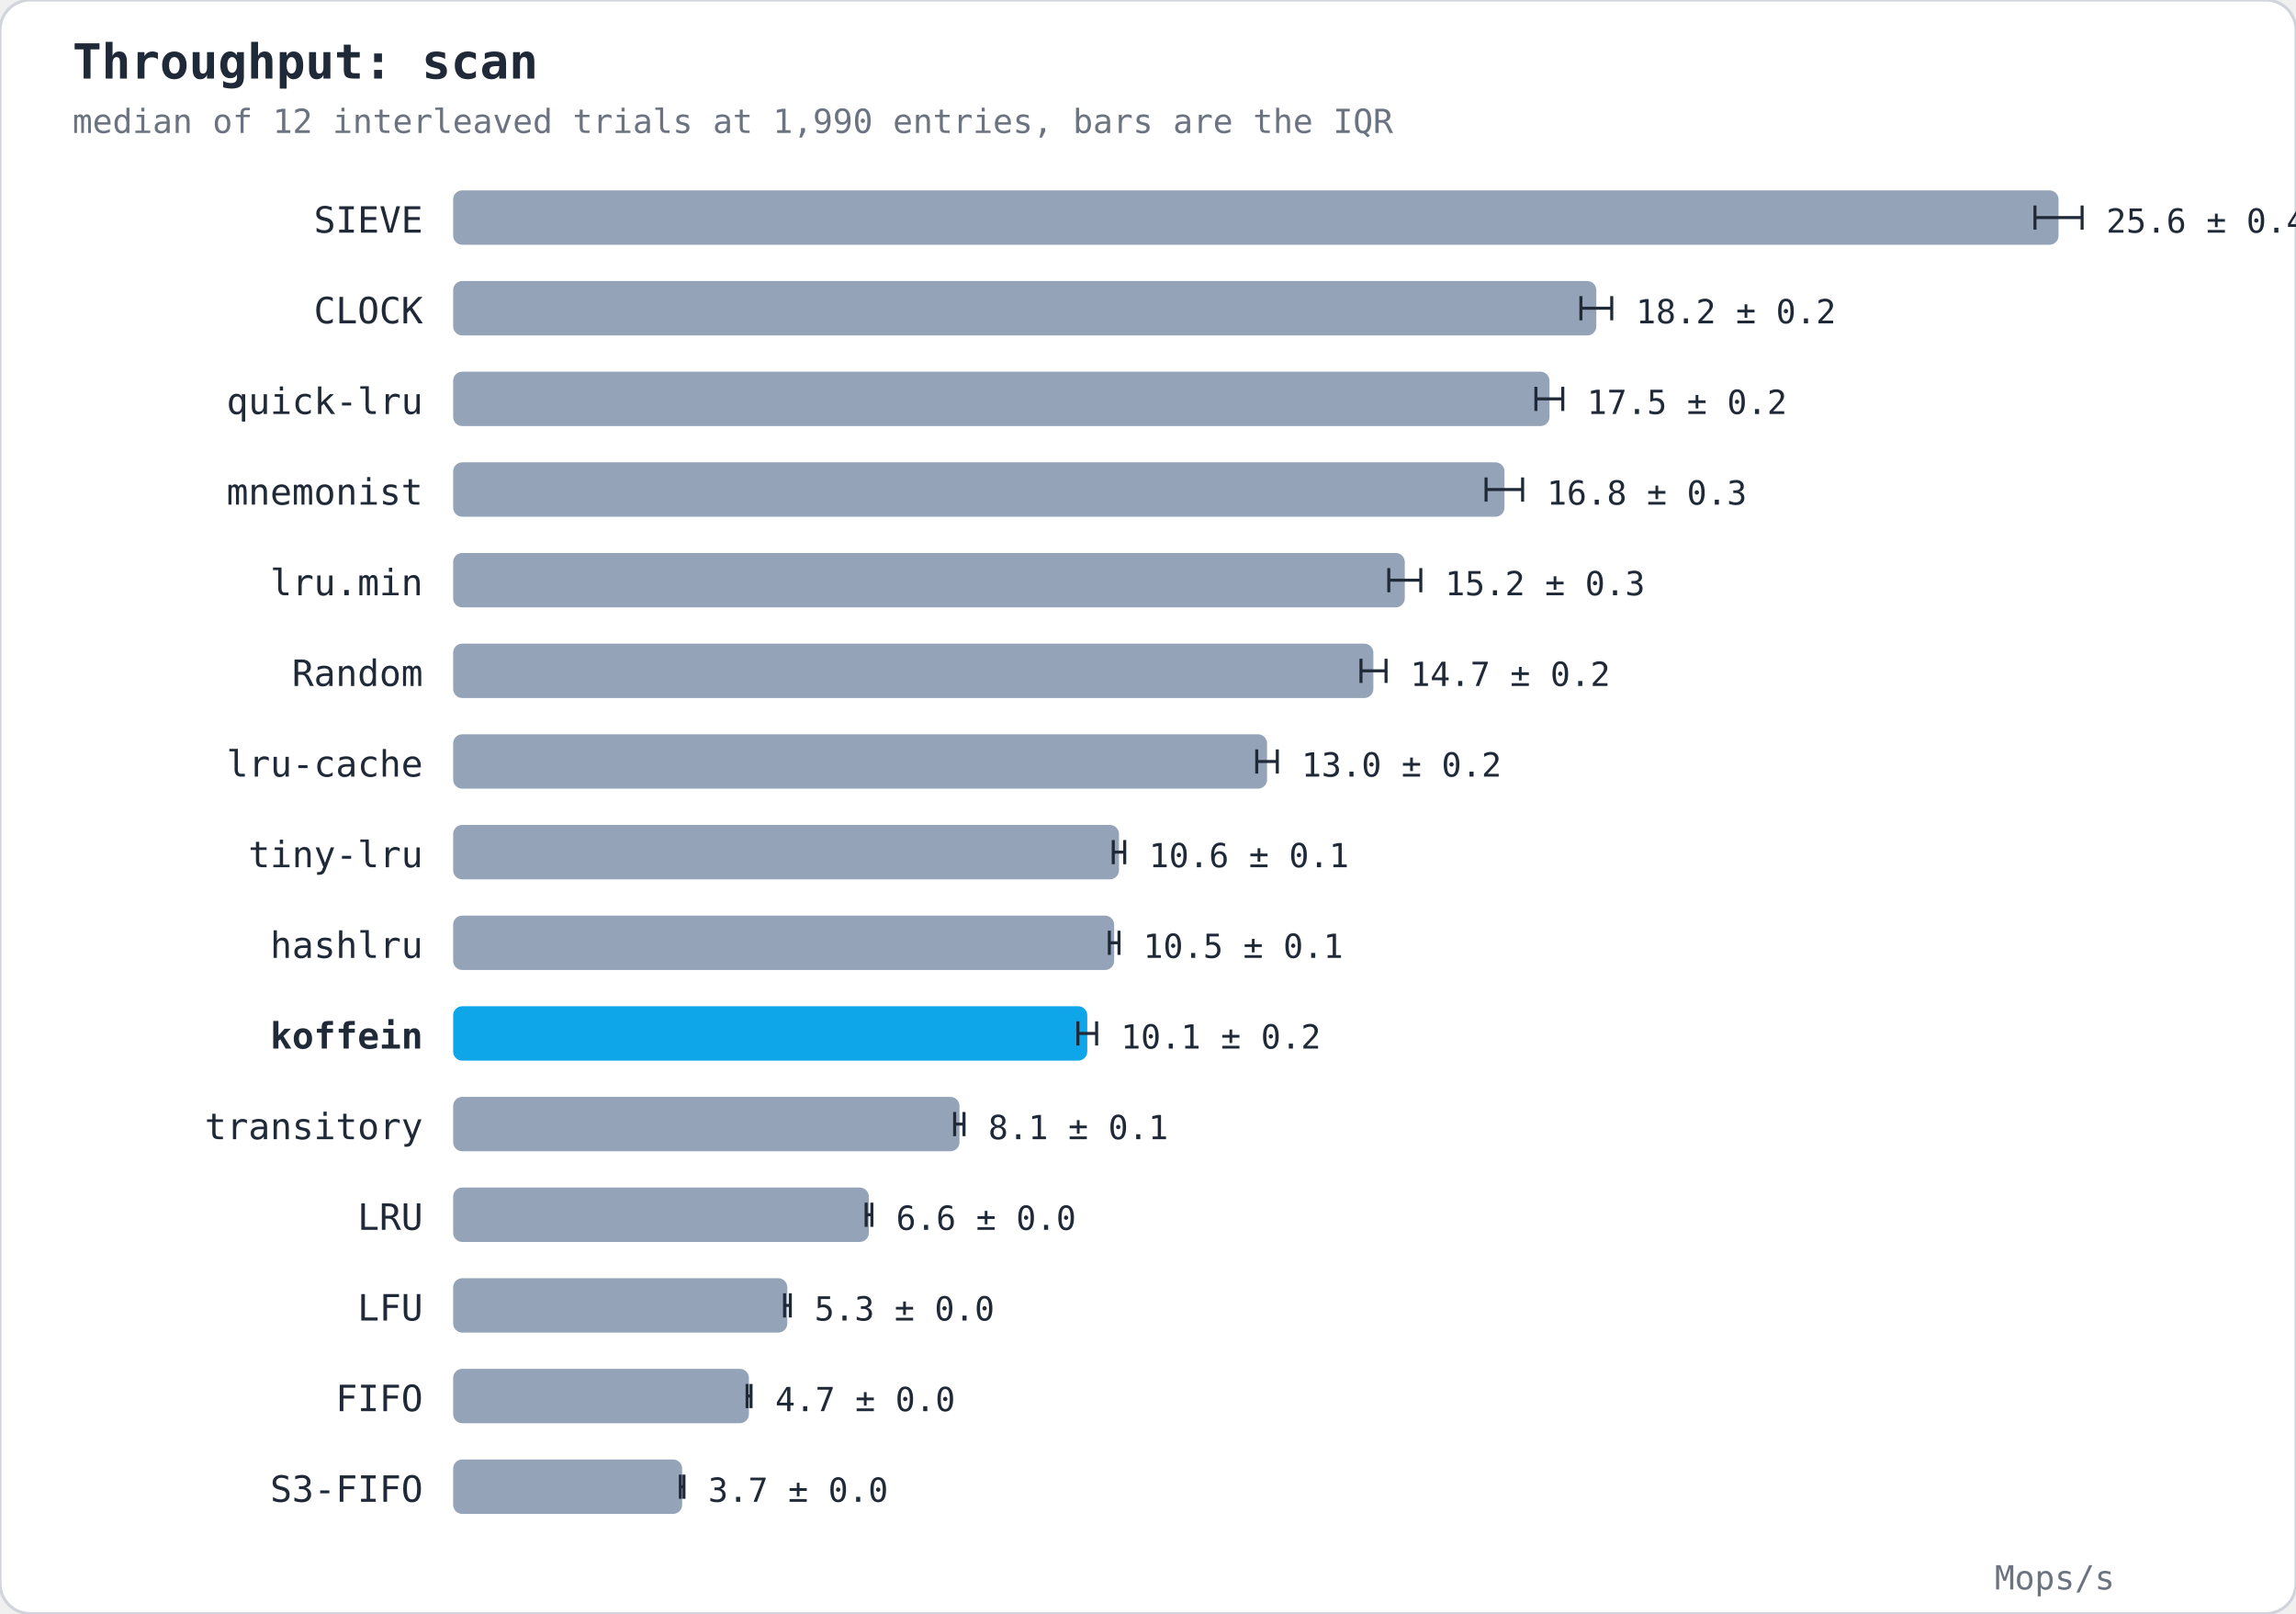
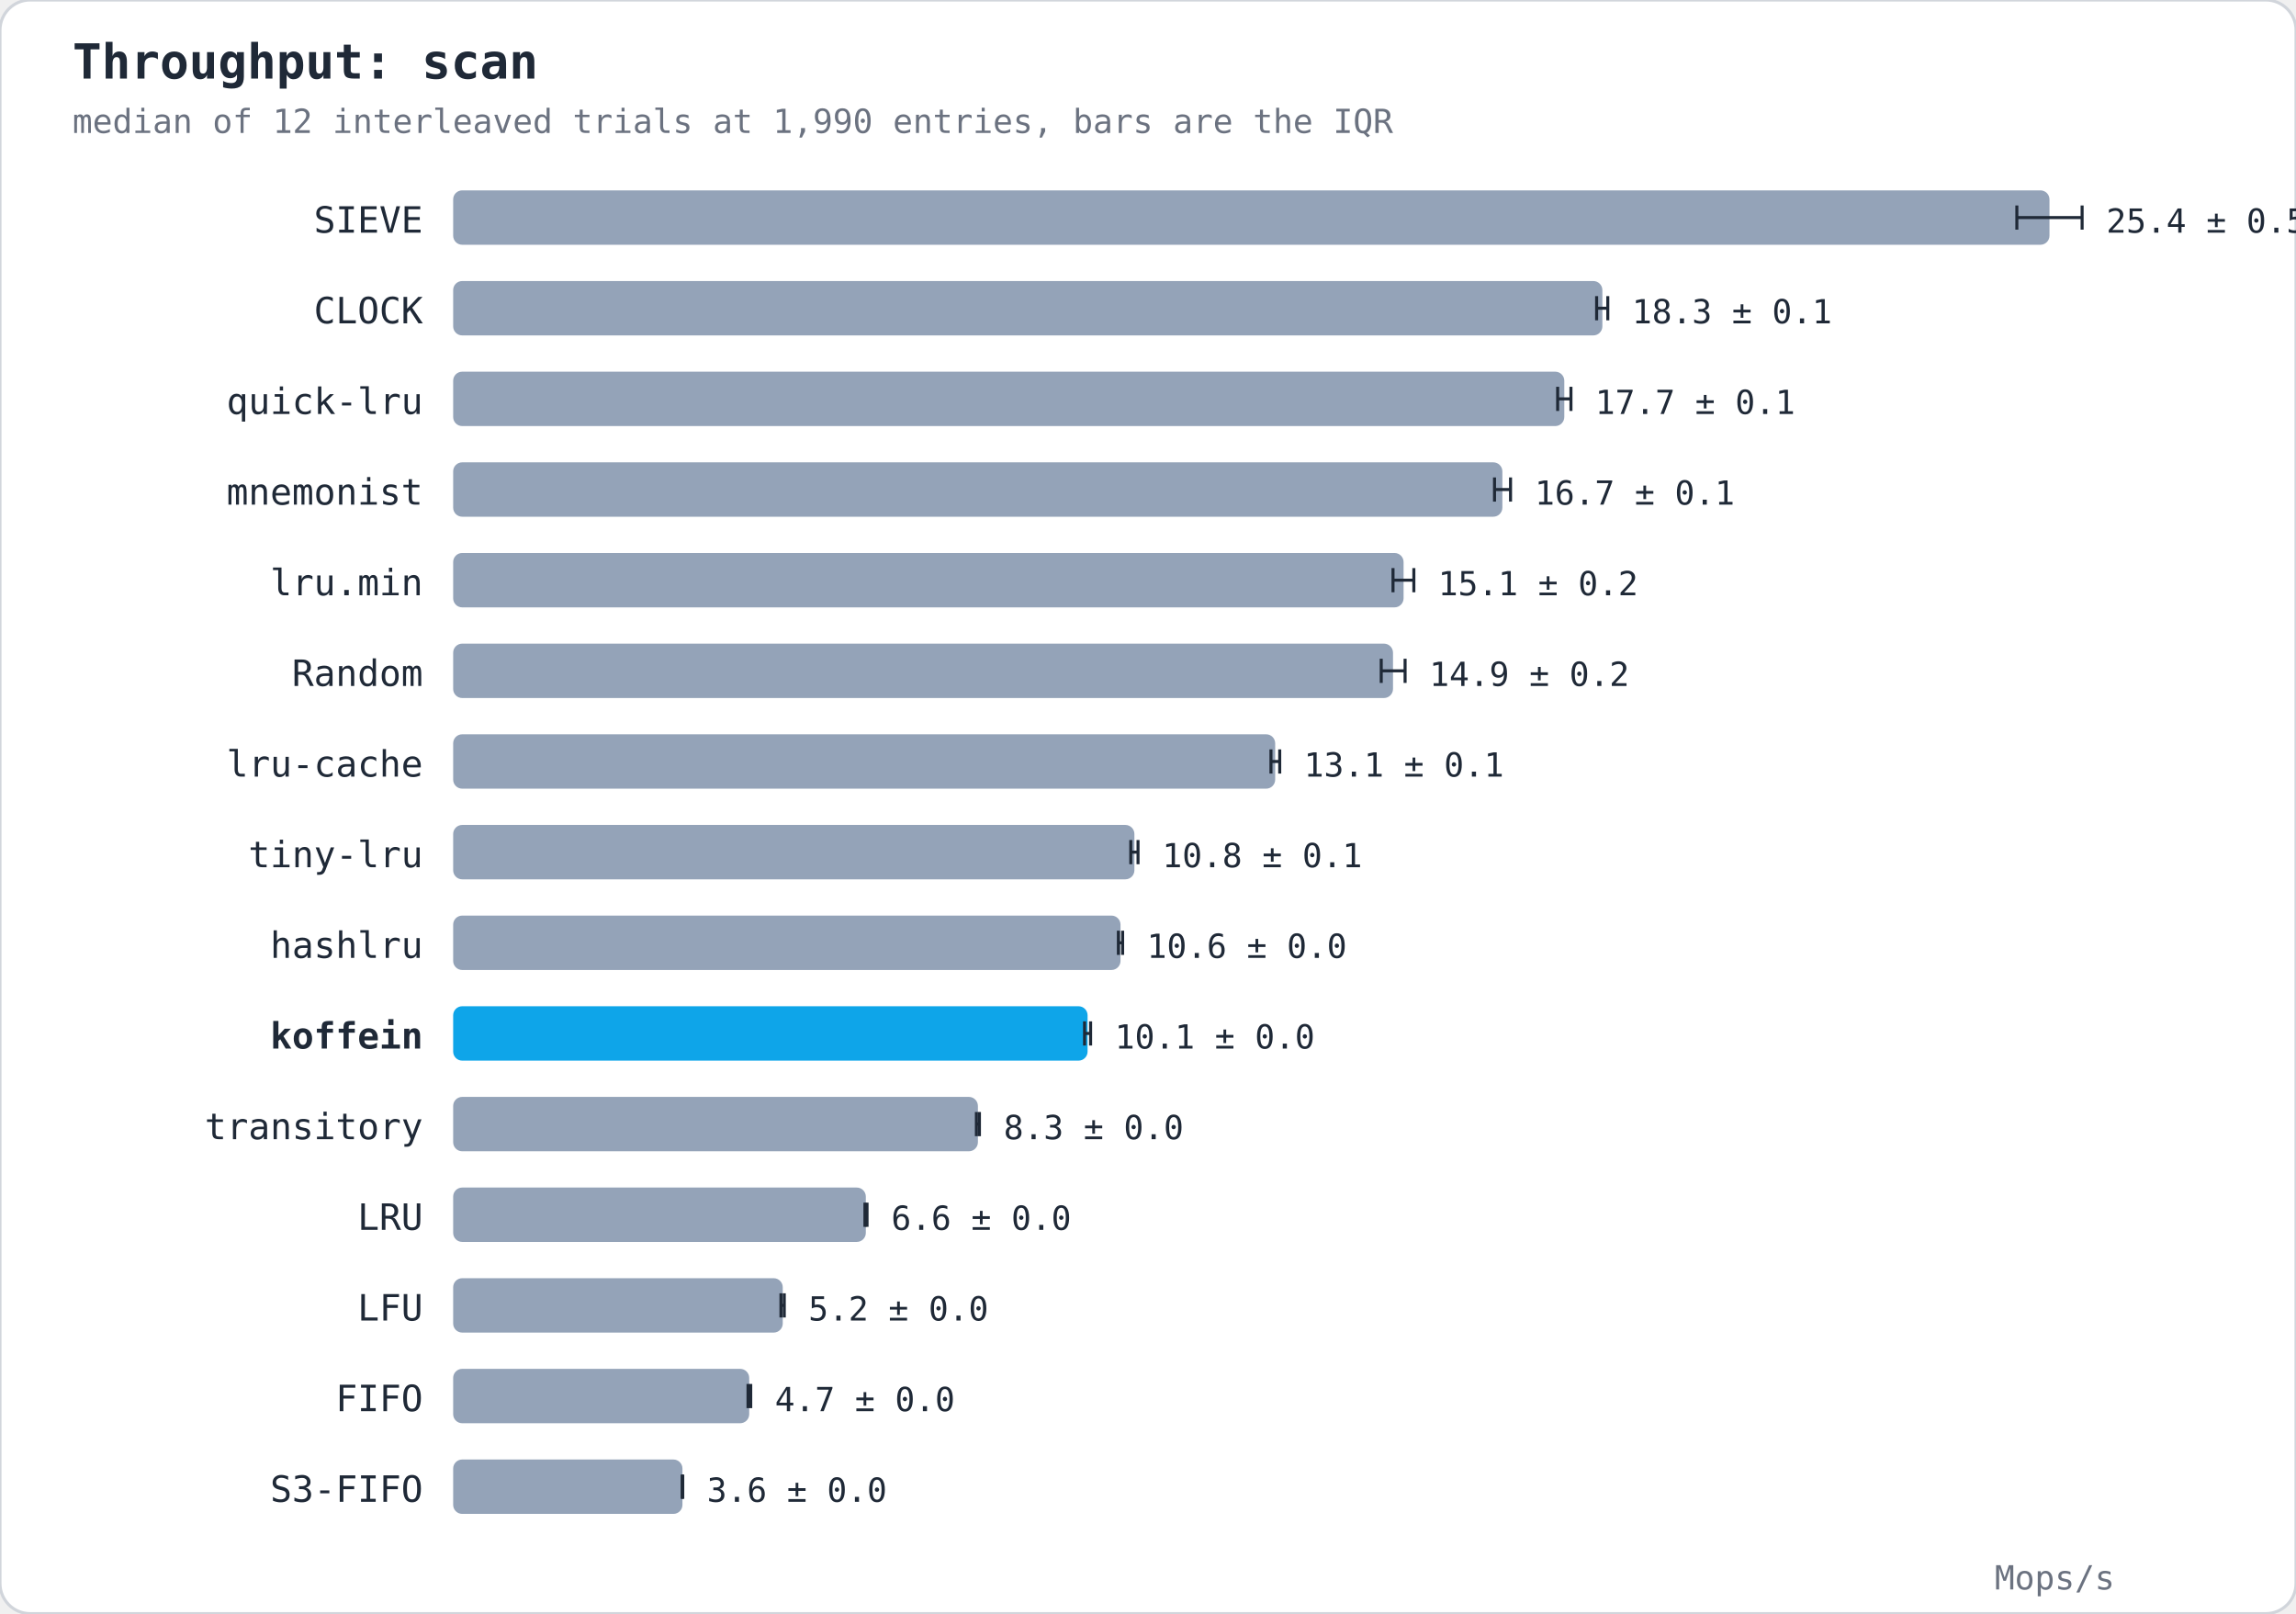
<svg xmlns="http://www.w3.org/2000/svg" viewBox="0 0 760 534" width="760" height="534" role="img">
  <rect x="0" y="0" width="760" height="534" rx="10" fill="#ffffff" stroke="#d1d5db" />
  <text x="24" y="26" font-family="ui-monospace,monospace" font-size="16" font-weight="700" fill="#1f2937">Throughput: scan</text>
  <text x="24" y="44" font-family="ui-monospace,monospace" font-size="11" fill="#6b7280">median of 12 interleaved trials at 1,990 entries, bars are the IQR</text>
  <text x="140" y="77" text-anchor="end" font-family="ui-monospace,monospace" font-size="12" font-weight="400" fill="#1f2937">SIEVE</text>
-   <rect x="150" y="63" width="531.4" height="18" rx="3" fill="#94a3b8" />
-   <line x1="673.6" y1="72" x2="689.2" y2="72" stroke="#1f2937" stroke-width="1" />
-   <line x1="673.6" y1="68" x2="673.6" y2="76" stroke="#1f2937" stroke-width="1" />
+   <rect x="150" y="63" width="528.4" height="18" rx="3" fill="#94a3b8" />
+   <line x1="667.6" y1="72" x2="689.2" y2="72" stroke="#1f2937" stroke-width="1" />
+   <line x1="667.6" y1="68" x2="667.6" y2="76" stroke="#1f2937" stroke-width="1" />
  <line x1="689.2" y1="68" x2="689.2" y2="76" stroke="#1f2937" stroke-width="1" />
-   <text x="697.2" y="77" font-family="ui-monospace,monospace" font-size="11" fill="#1f2937">25.6 ± 0.4</text>
+   <text x="697.2" y="77" font-family="ui-monospace,monospace" font-size="11" fill="#1f2937">25.4 ± 0.5</text>
  <text x="140" y="107" text-anchor="end" font-family="ui-monospace,monospace" font-size="12" font-weight="400" fill="#1f2937">CLOCK</text>
-   <rect x="150" y="93" width="378.4" height="18" rx="3" fill="#94a3b8" />
-   <line x1="523.3" y1="102" x2="533.5" y2="102" stroke="#1f2937" stroke-width="1" />
-   <line x1="523.3" y1="98" x2="523.3" y2="106" stroke="#1f2937" stroke-width="1" />
-   <line x1="533.5" y1="98" x2="533.5" y2="106" stroke="#1f2937" stroke-width="1" />
-   <text x="541.5" y="107" font-family="ui-monospace,monospace" font-size="11" fill="#1f2937">18.2 ± 0.2</text>
+   <rect x="150" y="93" width="380.4" height="18" rx="3" fill="#94a3b8" />
+   <line x1="528.5" y1="102" x2="532.2" y2="102" stroke="#1f2937" stroke-width="1" />
+   <line x1="528.5" y1="98" x2="528.5" y2="106" stroke="#1f2937" stroke-width="1" />
+   <line x1="532.2" y1="98" x2="532.2" y2="106" stroke="#1f2937" stroke-width="1" />
+   <text x="540.2" y="107" font-family="ui-monospace,monospace" font-size="11" fill="#1f2937">18.3 ± 0.1</text>
  <text x="140" y="137" text-anchor="end" font-family="ui-monospace,monospace" font-size="12" font-weight="400" fill="#1f2937">quick-lru</text>
-   <rect x="150" y="123" width="362.9" height="18" rx="3" fill="#94a3b8" />
-   <line x1="508.4" y1="132" x2="517.3" y2="132" stroke="#1f2937" stroke-width="1" />
-   <line x1="508.4" y1="128" x2="508.4" y2="136" stroke="#1f2937" stroke-width="1" />
-   <line x1="517.3" y1="128" x2="517.3" y2="136" stroke="#1f2937" stroke-width="1" />
-   <text x="525.3" y="137" font-family="ui-monospace,monospace" font-size="11" fill="#1f2937">17.5 ± 0.2</text>
+   <rect x="150" y="123" width="367.8" height="18" rx="3" fill="#94a3b8" />
+   <line x1="515.6" y1="132" x2="520.0" y2="132" stroke="#1f2937" stroke-width="1" />
+   <line x1="515.6" y1="128" x2="515.6" y2="136" stroke="#1f2937" stroke-width="1" />
+   <line x1="520.0" y1="128" x2="520.0" y2="136" stroke="#1f2937" stroke-width="1" />
+   <text x="528.0" y="137" font-family="ui-monospace,monospace" font-size="11" fill="#1f2937">17.7 ± 0.1</text>
  <text x="140" y="167" text-anchor="end" font-family="ui-monospace,monospace" font-size="12" font-weight="400" fill="#1f2937">mnemonist</text>
-   <rect x="150" y="153" width="348.0" height="18" rx="3" fill="#94a3b8" />
-   <line x1="491.9" y1="162" x2="504.0" y2="162" stroke="#1f2937" stroke-width="1" />
-   <line x1="491.9" y1="158" x2="491.9" y2="166" stroke="#1f2937" stroke-width="1" />
-   <line x1="504.0" y1="158" x2="504.0" y2="166" stroke="#1f2937" stroke-width="1" />
-   <text x="512.0" y="167" font-family="ui-monospace,monospace" font-size="11" fill="#1f2937">16.8 ± 0.3</text>
+   <rect x="150" y="153" width="347.3" height="18" rx="3" fill="#94a3b8" />
+   <line x1="494.7" y1="162" x2="500.0" y2="162" stroke="#1f2937" stroke-width="1" />
+   <line x1="494.7" y1="158" x2="494.7" y2="166" stroke="#1f2937" stroke-width="1" />
+   <line x1="500.0" y1="158" x2="500.0" y2="166" stroke="#1f2937" stroke-width="1" />
+   <text x="508.0" y="167" font-family="ui-monospace,monospace" font-size="11" fill="#1f2937">16.7 ± 0.1</text>
  <text x="140" y="197" text-anchor="end" font-family="ui-monospace,monospace" font-size="12" font-weight="400" fill="#1f2937">lru.min</text>
-   <rect x="150" y="183" width="315.0" height="18" rx="3" fill="#94a3b8" />
-   <line x1="459.7" y1="192" x2="470.3" y2="192" stroke="#1f2937" stroke-width="1" />
-   <line x1="459.7" y1="188" x2="459.7" y2="196" stroke="#1f2937" stroke-width="1" />
-   <line x1="470.3" y1="188" x2="470.3" y2="196" stroke="#1f2937" stroke-width="1" />
-   <text x="478.3" y="197" font-family="ui-monospace,monospace" font-size="11" fill="#1f2937">15.2 ± 0.3</text>
+   <rect x="150" y="183" width="314.6" height="18" rx="3" fill="#94a3b8" />
+   <line x1="461.1" y1="192" x2="468.0" y2="192" stroke="#1f2937" stroke-width="1" />
+   <line x1="461.1" y1="188" x2="461.1" y2="196" stroke="#1f2937" stroke-width="1" />
+   <line x1="468.0" y1="188" x2="468.0" y2="196" stroke="#1f2937" stroke-width="1" />
+   <text x="476.0" y="197" font-family="ui-monospace,monospace" font-size="11" fill="#1f2937">15.1 ± 0.2</text>
  <text x="140" y="227" text-anchor="end" font-family="ui-monospace,monospace" font-size="12" font-weight="400" fill="#1f2937">Random</text>
-   <rect x="150" y="213" width="304.6" height="18" rx="3" fill="#94a3b8" />
-   <line x1="450.5" y1="222" x2="458.8" y2="222" stroke="#1f2937" stroke-width="1" />
-   <line x1="450.5" y1="218" x2="450.5" y2="226" stroke="#1f2937" stroke-width="1" />
-   <line x1="458.8" y1="218" x2="458.8" y2="226" stroke="#1f2937" stroke-width="1" />
-   <text x="466.8" y="227" font-family="ui-monospace,monospace" font-size="11" fill="#1f2937">14.7 ± 0.2</text>
+   <rect x="150" y="213" width="311.1" height="18" rx="3" fill="#94a3b8" />
+   <line x1="457.2" y1="222" x2="465.1" y2="222" stroke="#1f2937" stroke-width="1" />
+   <line x1="457.2" y1="218" x2="457.2" y2="226" stroke="#1f2937" stroke-width="1" />
+   <line x1="465.1" y1="218" x2="465.1" y2="226" stroke="#1f2937" stroke-width="1" />
+   <text x="473.1" y="227" font-family="ui-monospace,monospace" font-size="11" fill="#1f2937">14.9 ± 0.2</text>
  <text x="140" y="257" text-anchor="end" font-family="ui-monospace,monospace" font-size="12" font-weight="400" fill="#1f2937">lru-cache</text>
-   <rect x="150" y="243" width="269.4" height="18" rx="3" fill="#94a3b8" />
-   <line x1="416.0" y1="252" x2="422.8" y2="252" stroke="#1f2937" stroke-width="1" />
-   <line x1="416.0" y1="248" x2="416.0" y2="256" stroke="#1f2937" stroke-width="1" />
-   <line x1="422.8" y1="248" x2="422.8" y2="256" stroke="#1f2937" stroke-width="1" />
-   <text x="430.8" y="257" font-family="ui-monospace,monospace" font-size="11" fill="#1f2937">13.0 ± 0.2</text>
+   <rect x="150" y="243" width="272.1" height="18" rx="3" fill="#94a3b8" />
+   <line x1="420.7" y1="252" x2="423.6" y2="252" stroke="#1f2937" stroke-width="1" />
+   <line x1="420.7" y1="248" x2="420.7" y2="256" stroke="#1f2937" stroke-width="1" />
+   <line x1="423.6" y1="248" x2="423.6" y2="256" stroke="#1f2937" stroke-width="1" />
+   <text x="431.6" y="257" font-family="ui-monospace,monospace" font-size="11" fill="#1f2937">13.1 ± 0.1</text>
  <text x="140" y="287" text-anchor="end" font-family="ui-monospace,monospace" font-size="12" font-weight="400" fill="#1f2937">tiny-lru</text>
-   <rect x="150" y="273" width="220.4" height="18" rx="3" fill="#94a3b8" />
-   <line x1="368.5" y1="282" x2="372.3" y2="282" stroke="#1f2937" stroke-width="1" />
-   <line x1="368.5" y1="278" x2="368.5" y2="286" stroke="#1f2937" stroke-width="1" />
-   <line x1="372.3" y1="278" x2="372.3" y2="286" stroke="#1f2937" stroke-width="1" />
-   <text x="380.3" y="287" font-family="ui-monospace,monospace" font-size="11" fill="#1f2937">10.6 ± 0.1</text>
+   <rect x="150" y="273" width="225.5" height="18" rx="3" fill="#94a3b8" />
+   <line x1="374.3" y1="282" x2="376.7" y2="282" stroke="#1f2937" stroke-width="1" />
+   <line x1="374.3" y1="278" x2="374.3" y2="286" stroke="#1f2937" stroke-width="1" />
+   <line x1="376.7" y1="278" x2="376.7" y2="286" stroke="#1f2937" stroke-width="1" />
+   <text x="384.7" y="287" font-family="ui-monospace,monospace" font-size="11" fill="#1f2937">10.8 ± 0.1</text>
  <text x="140" y="317" text-anchor="end" font-family="ui-monospace,monospace" font-size="12" font-weight="400" fill="#1f2937">hashlru</text>
-   <rect x="150" y="303" width="218.8" height="18" rx="3" fill="#94a3b8" />
-   <line x1="367.2" y1="312" x2="370.4" y2="312" stroke="#1f2937" stroke-width="1" />
-   <line x1="367.2" y1="308" x2="367.2" y2="316" stroke="#1f2937" stroke-width="1" />
-   <line x1="370.4" y1="308" x2="370.4" y2="316" stroke="#1f2937" stroke-width="1" />
-   <text x="378.4" y="317" font-family="ui-monospace,monospace" font-size="11" fill="#1f2937">10.5 ± 0.1</text>
+   <rect x="150" y="303" width="220.9" height="18" rx="3" fill="#94a3b8" />
+   <line x1="370.2" y1="312" x2="371.6" y2="312" stroke="#1f2937" stroke-width="1" />
+   <line x1="370.2" y1="308" x2="370.2" y2="316" stroke="#1f2937" stroke-width="1" />
+   <line x1="371.6" y1="308" x2="371.6" y2="316" stroke="#1f2937" stroke-width="1" />
+   <text x="379.6" y="317" font-family="ui-monospace,monospace" font-size="11" fill="#1f2937">10.6 ± 0.0</text>
  <text x="140" y="347" text-anchor="end" font-family="ui-monospace,monospace" font-size="12" font-weight="700" fill="#1f2937">koffein</text>
-   <rect x="150" y="333" width="209.9" height="18" rx="3" fill="#0ea5e9" />
-   <line x1="356.8" y1="342" x2="363.0" y2="342" stroke="#1f2937" stroke-width="1" />
-   <line x1="356.8" y1="338" x2="356.8" y2="346" stroke="#1f2937" stroke-width="1" />
-   <line x1="363.0" y1="338" x2="363.0" y2="346" stroke="#1f2937" stroke-width="1" />
-   <text x="371.0" y="347" font-family="ui-monospace,monospace" font-size="11" fill="#1f2937">10.1 ± 0.2</text>
+   <rect x="150" y="333" width="210.0" height="18" rx="3" fill="#0ea5e9" />
+   <line x1="359.0" y1="342" x2="361.0" y2="342" stroke="#1f2937" stroke-width="1" />
+   <line x1="359.0" y1="338" x2="359.0" y2="346" stroke="#1f2937" stroke-width="1" />
+   <line x1="361.0" y1="338" x2="361.0" y2="346" stroke="#1f2937" stroke-width="1" />
+   <text x="369.0" y="347" font-family="ui-monospace,monospace" font-size="11" fill="#1f2937">10.1 ± 0.0</text>
  <text x="140" y="377" text-anchor="end" font-family="ui-monospace,monospace" font-size="12" font-weight="400" fill="#1f2937">transitory</text>
-   <rect x="150" y="363" width="167.6" height="18" rx="3" fill="#94a3b8" />
-   <line x1="316.0" y1="372" x2="319.1" y2="372" stroke="#1f2937" stroke-width="1" />
-   <line x1="316.0" y1="368" x2="316.0" y2="376" stroke="#1f2937" stroke-width="1" />
-   <line x1="319.1" y1="368" x2="319.1" y2="376" stroke="#1f2937" stroke-width="1" />
-   <text x="327.1" y="377" font-family="ui-monospace,monospace" font-size="11" fill="#1f2937">8.1 ± 0.1</text>
+   <rect x="150" y="363" width="173.7" height="18" rx="3" fill="#94a3b8" />
+   <line x1="323.2" y1="372" x2="324.2" y2="372" stroke="#1f2937" stroke-width="1" />
+   <line x1="323.2" y1="368" x2="323.2" y2="376" stroke="#1f2937" stroke-width="1" />
+   <line x1="324.2" y1="368" x2="324.2" y2="376" stroke="#1f2937" stroke-width="1" />
+   <text x="332.2" y="377" font-family="ui-monospace,monospace" font-size="11" fill="#1f2937">8.3 ± 0.0</text>
  <text x="140" y="407" text-anchor="end" font-family="ui-monospace,monospace" font-size="12" font-weight="400" fill="#1f2937">LRU</text>
-   <rect x="150" y="393" width="137.6" height="18" rx="3" fill="#94a3b8" />
-   <line x1="286.7" y1="402" x2="288.6" y2="402" stroke="#1f2937" stroke-width="1" />
-   <line x1="286.7" y1="398" x2="286.7" y2="406" stroke="#1f2937" stroke-width="1" />
-   <line x1="288.6" y1="398" x2="288.6" y2="406" stroke="#1f2937" stroke-width="1" />
-   <text x="296.6" y="407" font-family="ui-monospace,monospace" font-size="11" fill="#1f2937">6.6 ± 0.0</text>
+   <rect x="150" y="393" width="136.6" height="18" rx="3" fill="#94a3b8" />
+   <line x1="286.3" y1="402" x2="287.0" y2="402" stroke="#1f2937" stroke-width="1" />
+   <line x1="286.3" y1="398" x2="286.3" y2="406" stroke="#1f2937" stroke-width="1" />
+   <line x1="287.0" y1="398" x2="287.0" y2="406" stroke="#1f2937" stroke-width="1" />
+   <text x="295.0" y="407" font-family="ui-monospace,monospace" font-size="11" fill="#1f2937">6.6 ± 0.0</text>
  <text x="140" y="437" text-anchor="end" font-family="ui-monospace,monospace" font-size="12" font-weight="400" fill="#1f2937">LFU</text>
-   <rect x="150" y="423" width="110.6" height="18" rx="3" fill="#94a3b8" />
-   <line x1="259.7" y1="432" x2="261.6" y2="432" stroke="#1f2937" stroke-width="1" />
-   <line x1="259.7" y1="428" x2="259.7" y2="436" stroke="#1f2937" stroke-width="1" />
-   <line x1="261.6" y1="428" x2="261.6" y2="436" stroke="#1f2937" stroke-width="1" />
-   <text x="269.6" y="437" font-family="ui-monospace,monospace" font-size="11" fill="#1f2937">5.3 ± 0.0</text>
+   <rect x="150" y="423" width="109.1" height="18" rx="3" fill="#94a3b8" />
+   <line x1="258.5" y1="432" x2="259.6" y2="432" stroke="#1f2937" stroke-width="1" />
+   <line x1="258.5" y1="428" x2="258.5" y2="436" stroke="#1f2937" stroke-width="1" />
+   <line x1="259.6" y1="428" x2="259.6" y2="436" stroke="#1f2937" stroke-width="1" />
+   <text x="267.6" y="437" font-family="ui-monospace,monospace" font-size="11" fill="#1f2937">5.2 ± 0.0</text>
  <text x="140" y="467" text-anchor="end" font-family="ui-monospace,monospace" font-size="12" font-weight="400" fill="#1f2937">FIFO</text>
-   <rect x="150" y="453" width="97.9" height="18" rx="3" fill="#94a3b8" />
-   <line x1="247.3" y1="462" x2="248.6" y2="462" stroke="#1f2937" stroke-width="1" />
-   <line x1="247.3" y1="458" x2="247.3" y2="466" stroke="#1f2937" stroke-width="1" />
-   <line x1="248.6" y1="458" x2="248.6" y2="466" stroke="#1f2937" stroke-width="1" />
-   <text x="256.6" y="467" font-family="ui-monospace,monospace" font-size="11" fill="#1f2937">4.7 ± 0.0</text>
+   <rect x="150" y="453" width="98.0" height="18" rx="3" fill="#94a3b8" />
+   <line x1="247.6" y1="462" x2="248.5" y2="462" stroke="#1f2937" stroke-width="1" />
+   <line x1="247.6" y1="458" x2="247.6" y2="466" stroke="#1f2937" stroke-width="1" />
+   <line x1="248.5" y1="458" x2="248.5" y2="466" stroke="#1f2937" stroke-width="1" />
+   <text x="256.5" y="467" font-family="ui-monospace,monospace" font-size="11" fill="#1f2937">4.7 ± 0.0</text>
  <text x="140" y="497" text-anchor="end" font-family="ui-monospace,monospace" font-size="12" font-weight="400" fill="#1f2937">S3-FIFO</text>
-   <rect x="150" y="483" width="75.8" height="18" rx="3" fill="#94a3b8" />
-   <line x1="225.2" y1="492" x2="226.4" y2="492" stroke="#1f2937" stroke-width="1" />
-   <line x1="225.2" y1="488" x2="225.2" y2="496" stroke="#1f2937" stroke-width="1" />
-   <line x1="226.4" y1="488" x2="226.4" y2="496" stroke="#1f2937" stroke-width="1" />
-   <text x="234.4" y="497" font-family="ui-monospace,monospace" font-size="11" fill="#1f2937">3.7 ± 0.0</text>
+   <rect x="150" y="483" width="75.9" height="18" rx="3" fill="#94a3b8" />
+   <line x1="225.8" y1="492" x2="226.0" y2="492" stroke="#1f2937" stroke-width="1" />
+   <line x1="225.8" y1="488" x2="225.8" y2="496" stroke="#1f2937" stroke-width="1" />
+   <line x1="226.0" y1="488" x2="226.0" y2="496" stroke="#1f2937" stroke-width="1" />
+   <text x="234.0" y="497" font-family="ui-monospace,monospace" font-size="11" fill="#1f2937">3.6 ± 0.0</text>
  <text x="700" y="526" text-anchor="end" font-family="ui-monospace,monospace" font-size="11" fill="#6b7280">Mops/s</text>
</svg>
